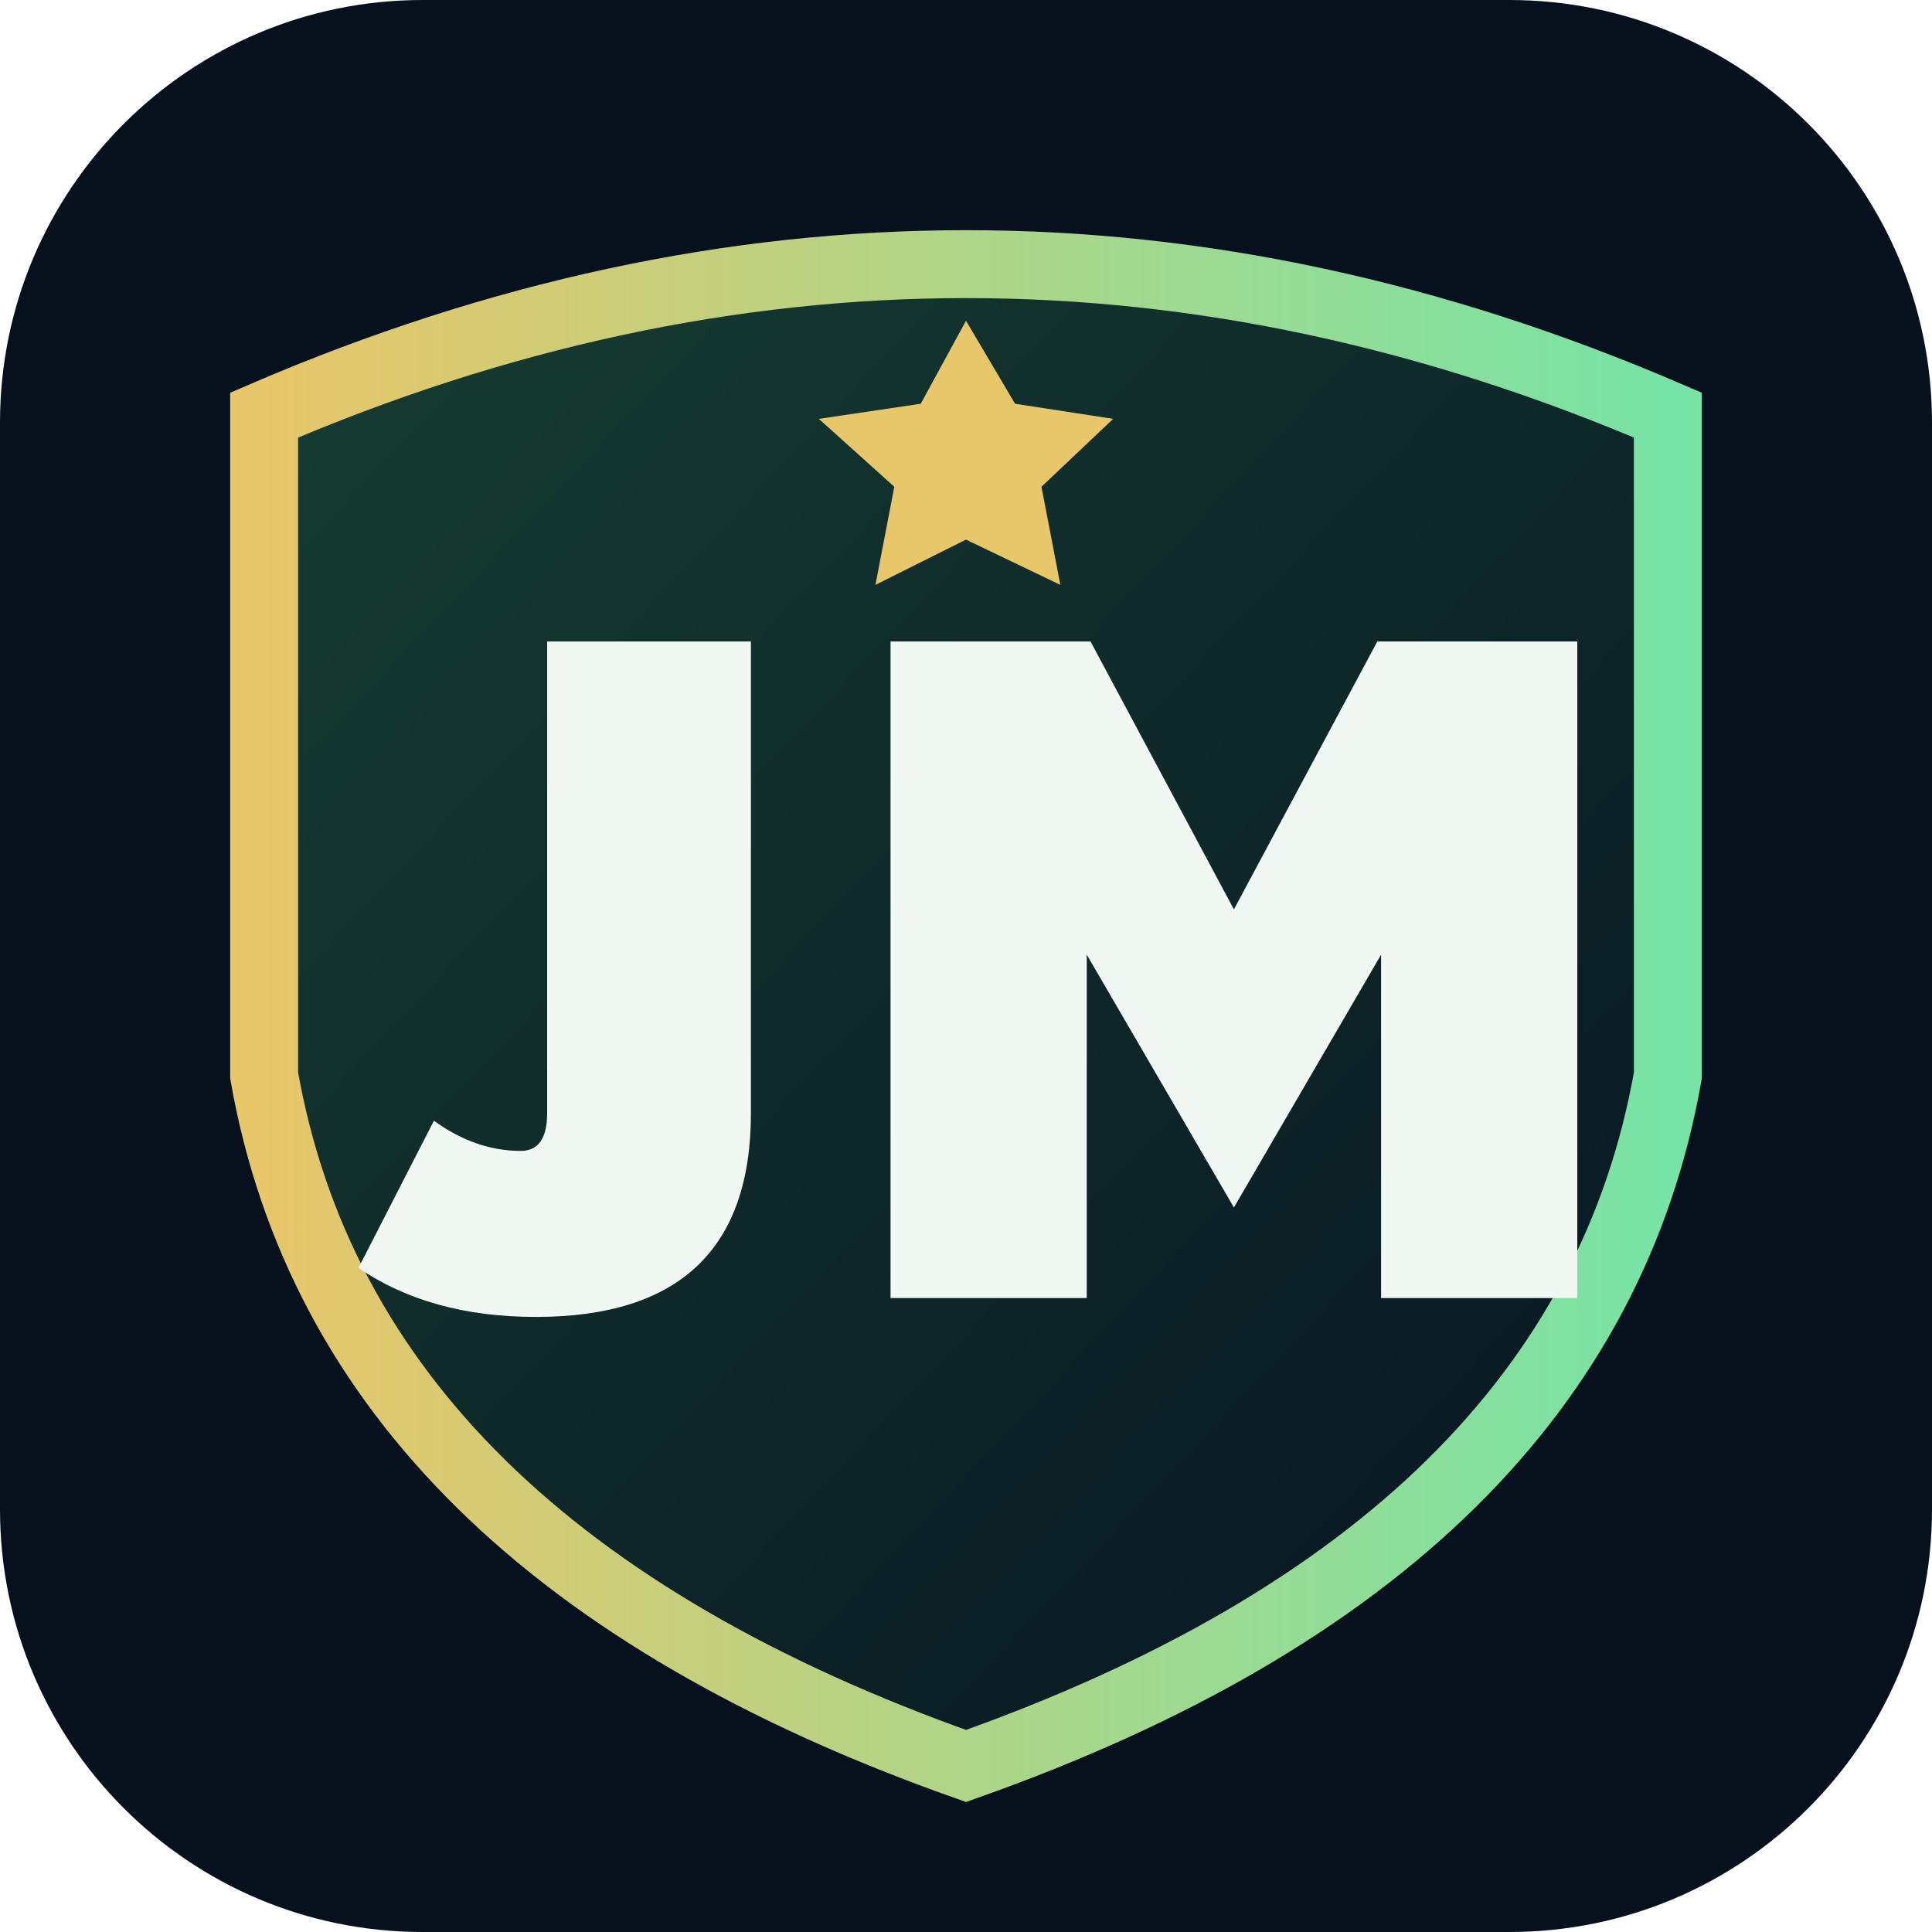
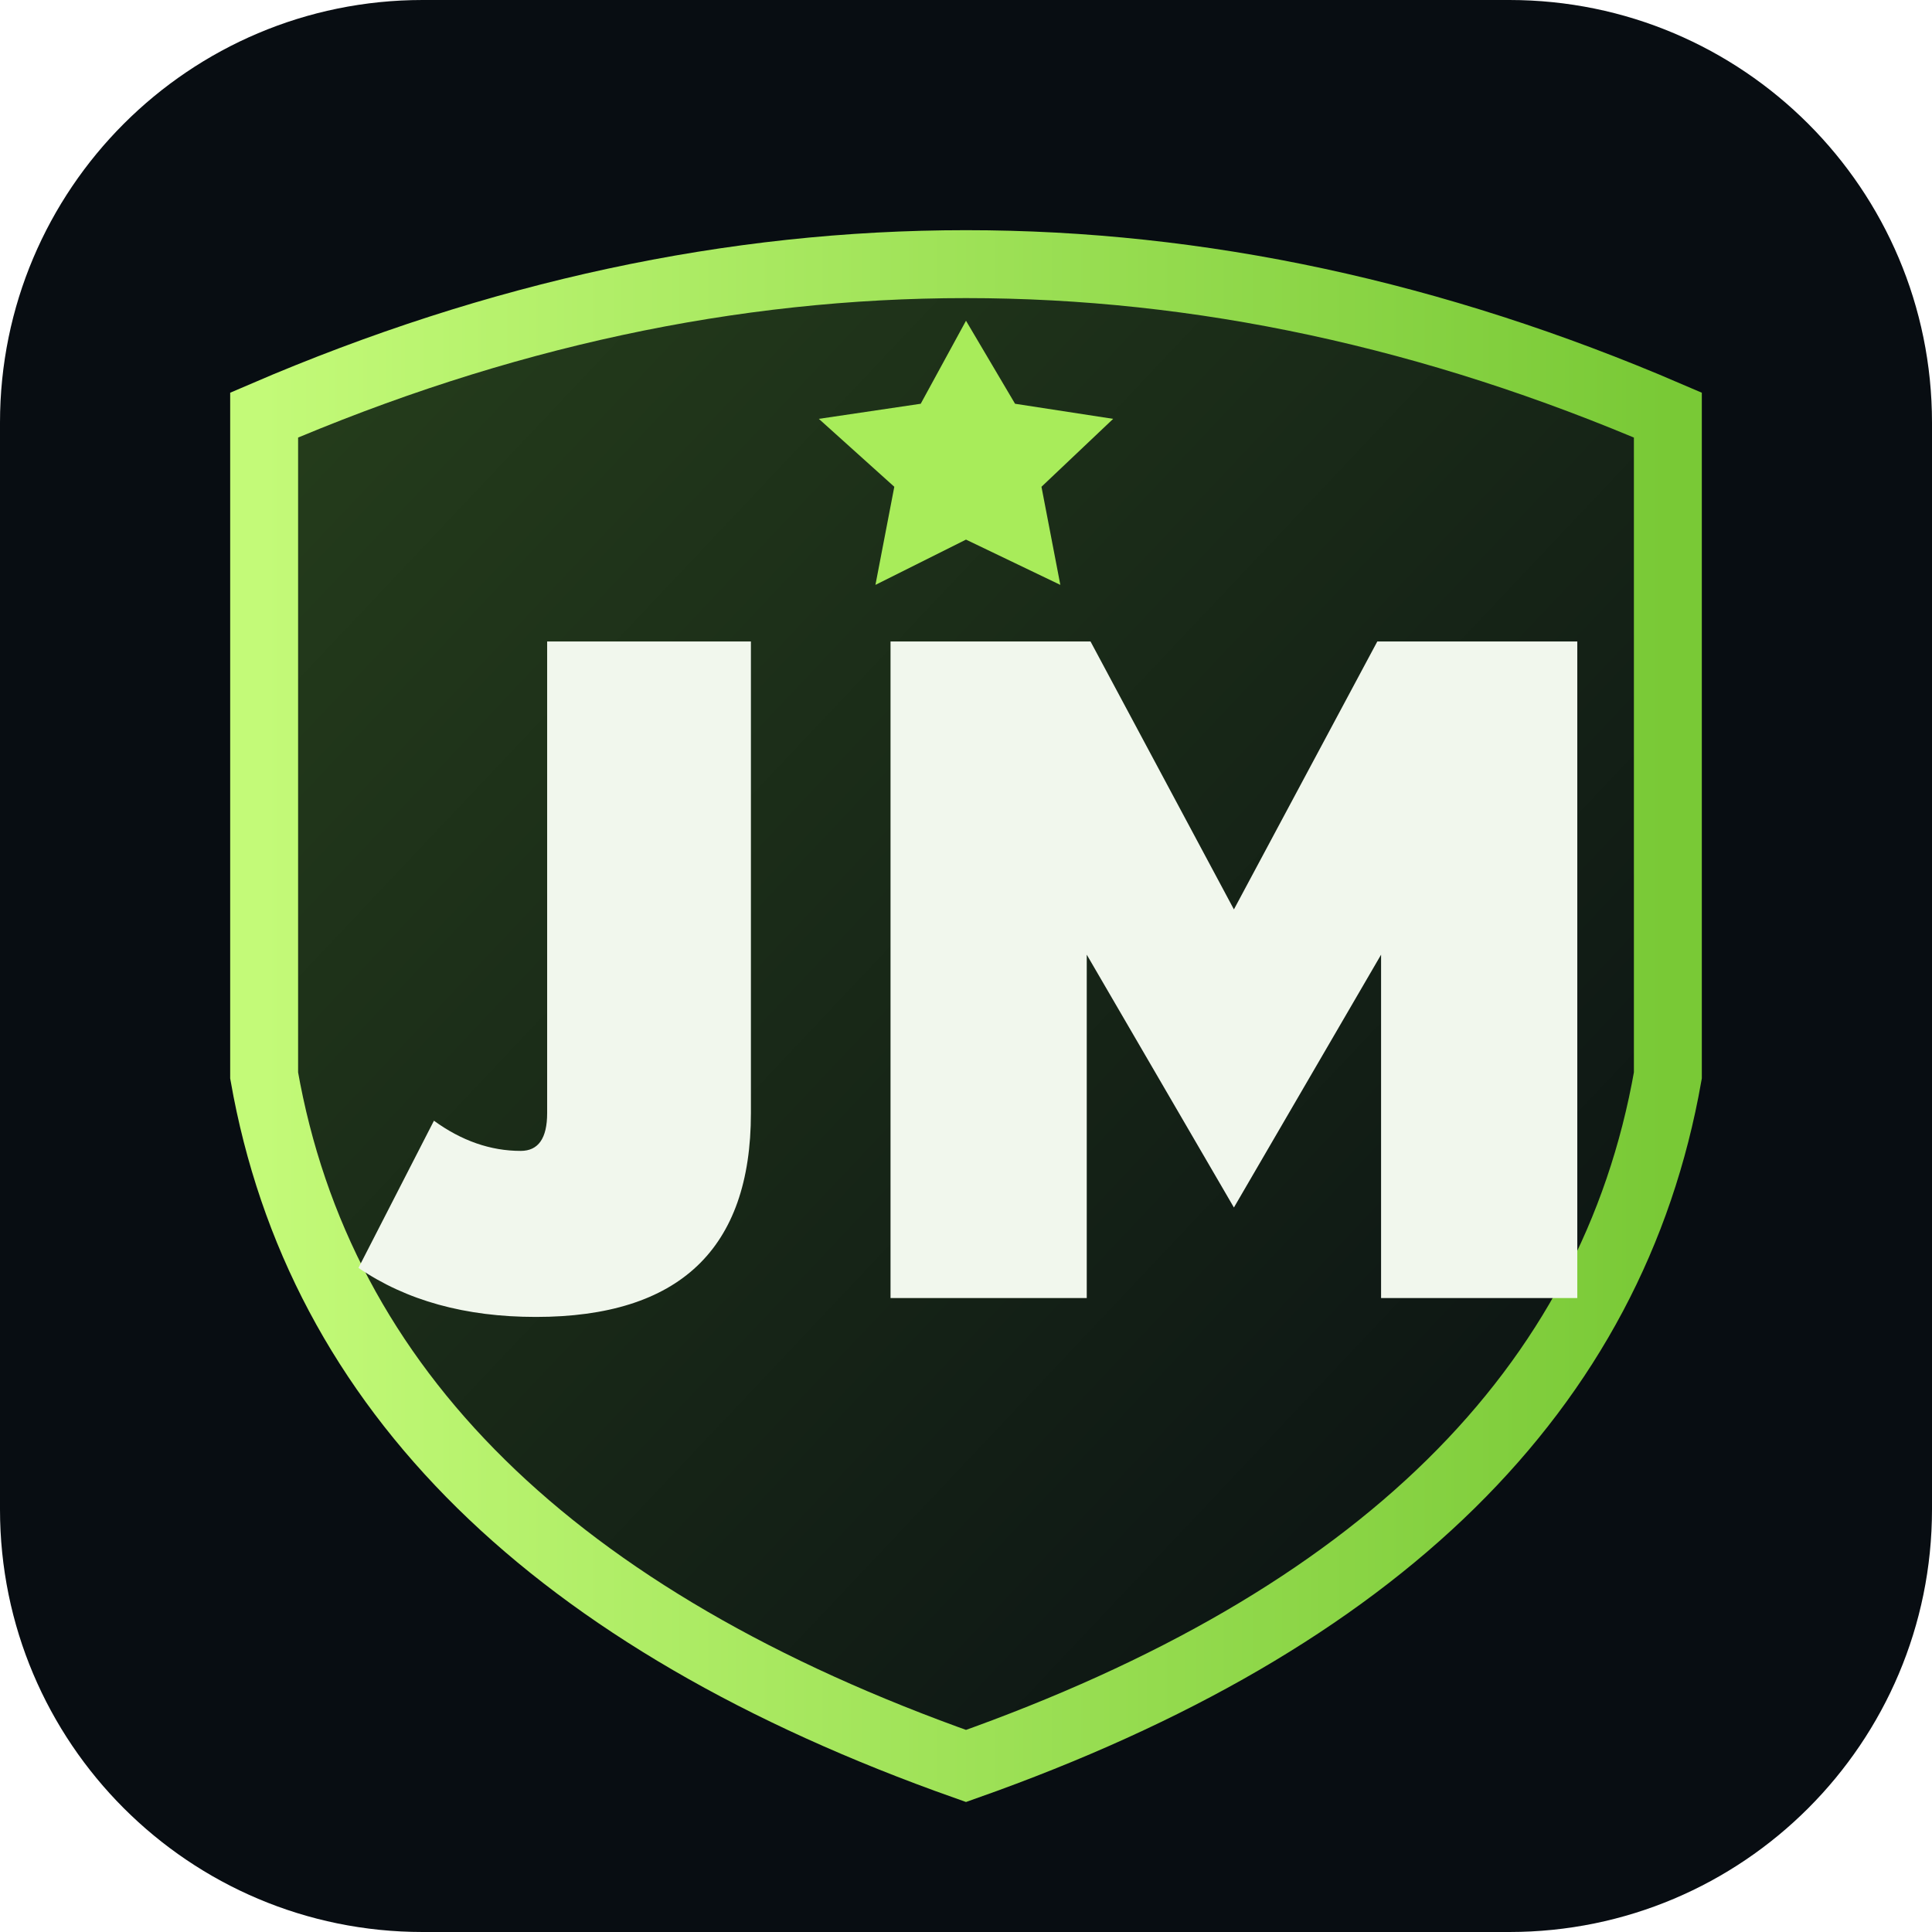
<svg xmlns="http://www.w3.org/2000/svg" viewBox="0 0 512 512">
  <defs>
    <linearGradient id="g" x1="0" y1="0" x2="1" y2="1">
-       <stop stop-color="#163d32" />
-       <stop offset="1" stop-color="#071321" />
+       <stop stop-color="#263f1c" />
+       <stop offset="1" stop-color="#080d12" />
    </linearGradient>
    <linearGradient id="a">
-       <stop stop-color="#e8c66a" />
-       <stop offset="1" stop-color="#77e3a6" />
+       <stop stop-color="#c3fa78" />
+       <stop offset="1" stop-color="#79c936" />
    </linearGradient>
  </defs>
-   <rect width="512" height="512" rx="112" fill="#06111d" />
+   <rect width="512" height="512" rx="112" fill="#080d12" />
  <path d="M70 110Q256 30 442 110V285Q420 410 256 468Q92 410 70 285Z" fill="url(#g)" stroke="url(#a)" stroke-width="18" />
-   <path d="M145 170h54v125q0 54-57 54-28 0-47-13l20-39q11 8 23 8 7 0 7-10zM236 170h53l38 71 38-71h53v174h-52v-91l-39 67-39-67v91h-52z" fill="#f1f7f2" />
-   <path d="M256 85l13 22 26 4-19 18 5 26-25-12-24 12 5-26-20-18 27-4z" fill="#e8c66a" />
+   <path d="M145 170h54v125q0 54-57 54-28 0-47-13l20-39q11 8 23 8 7 0 7-10zM236 170h53l38 71 38-71h53v174h-52v-91l-39 67-39-67v91h-52z" fill="#f1f7ed" />
+   <path d="M256 85l13 22 26 4-19 18 5 26-25-12-24 12 5-26-20-18 27-4z" fill="#a8ec5a" />
</svg>
